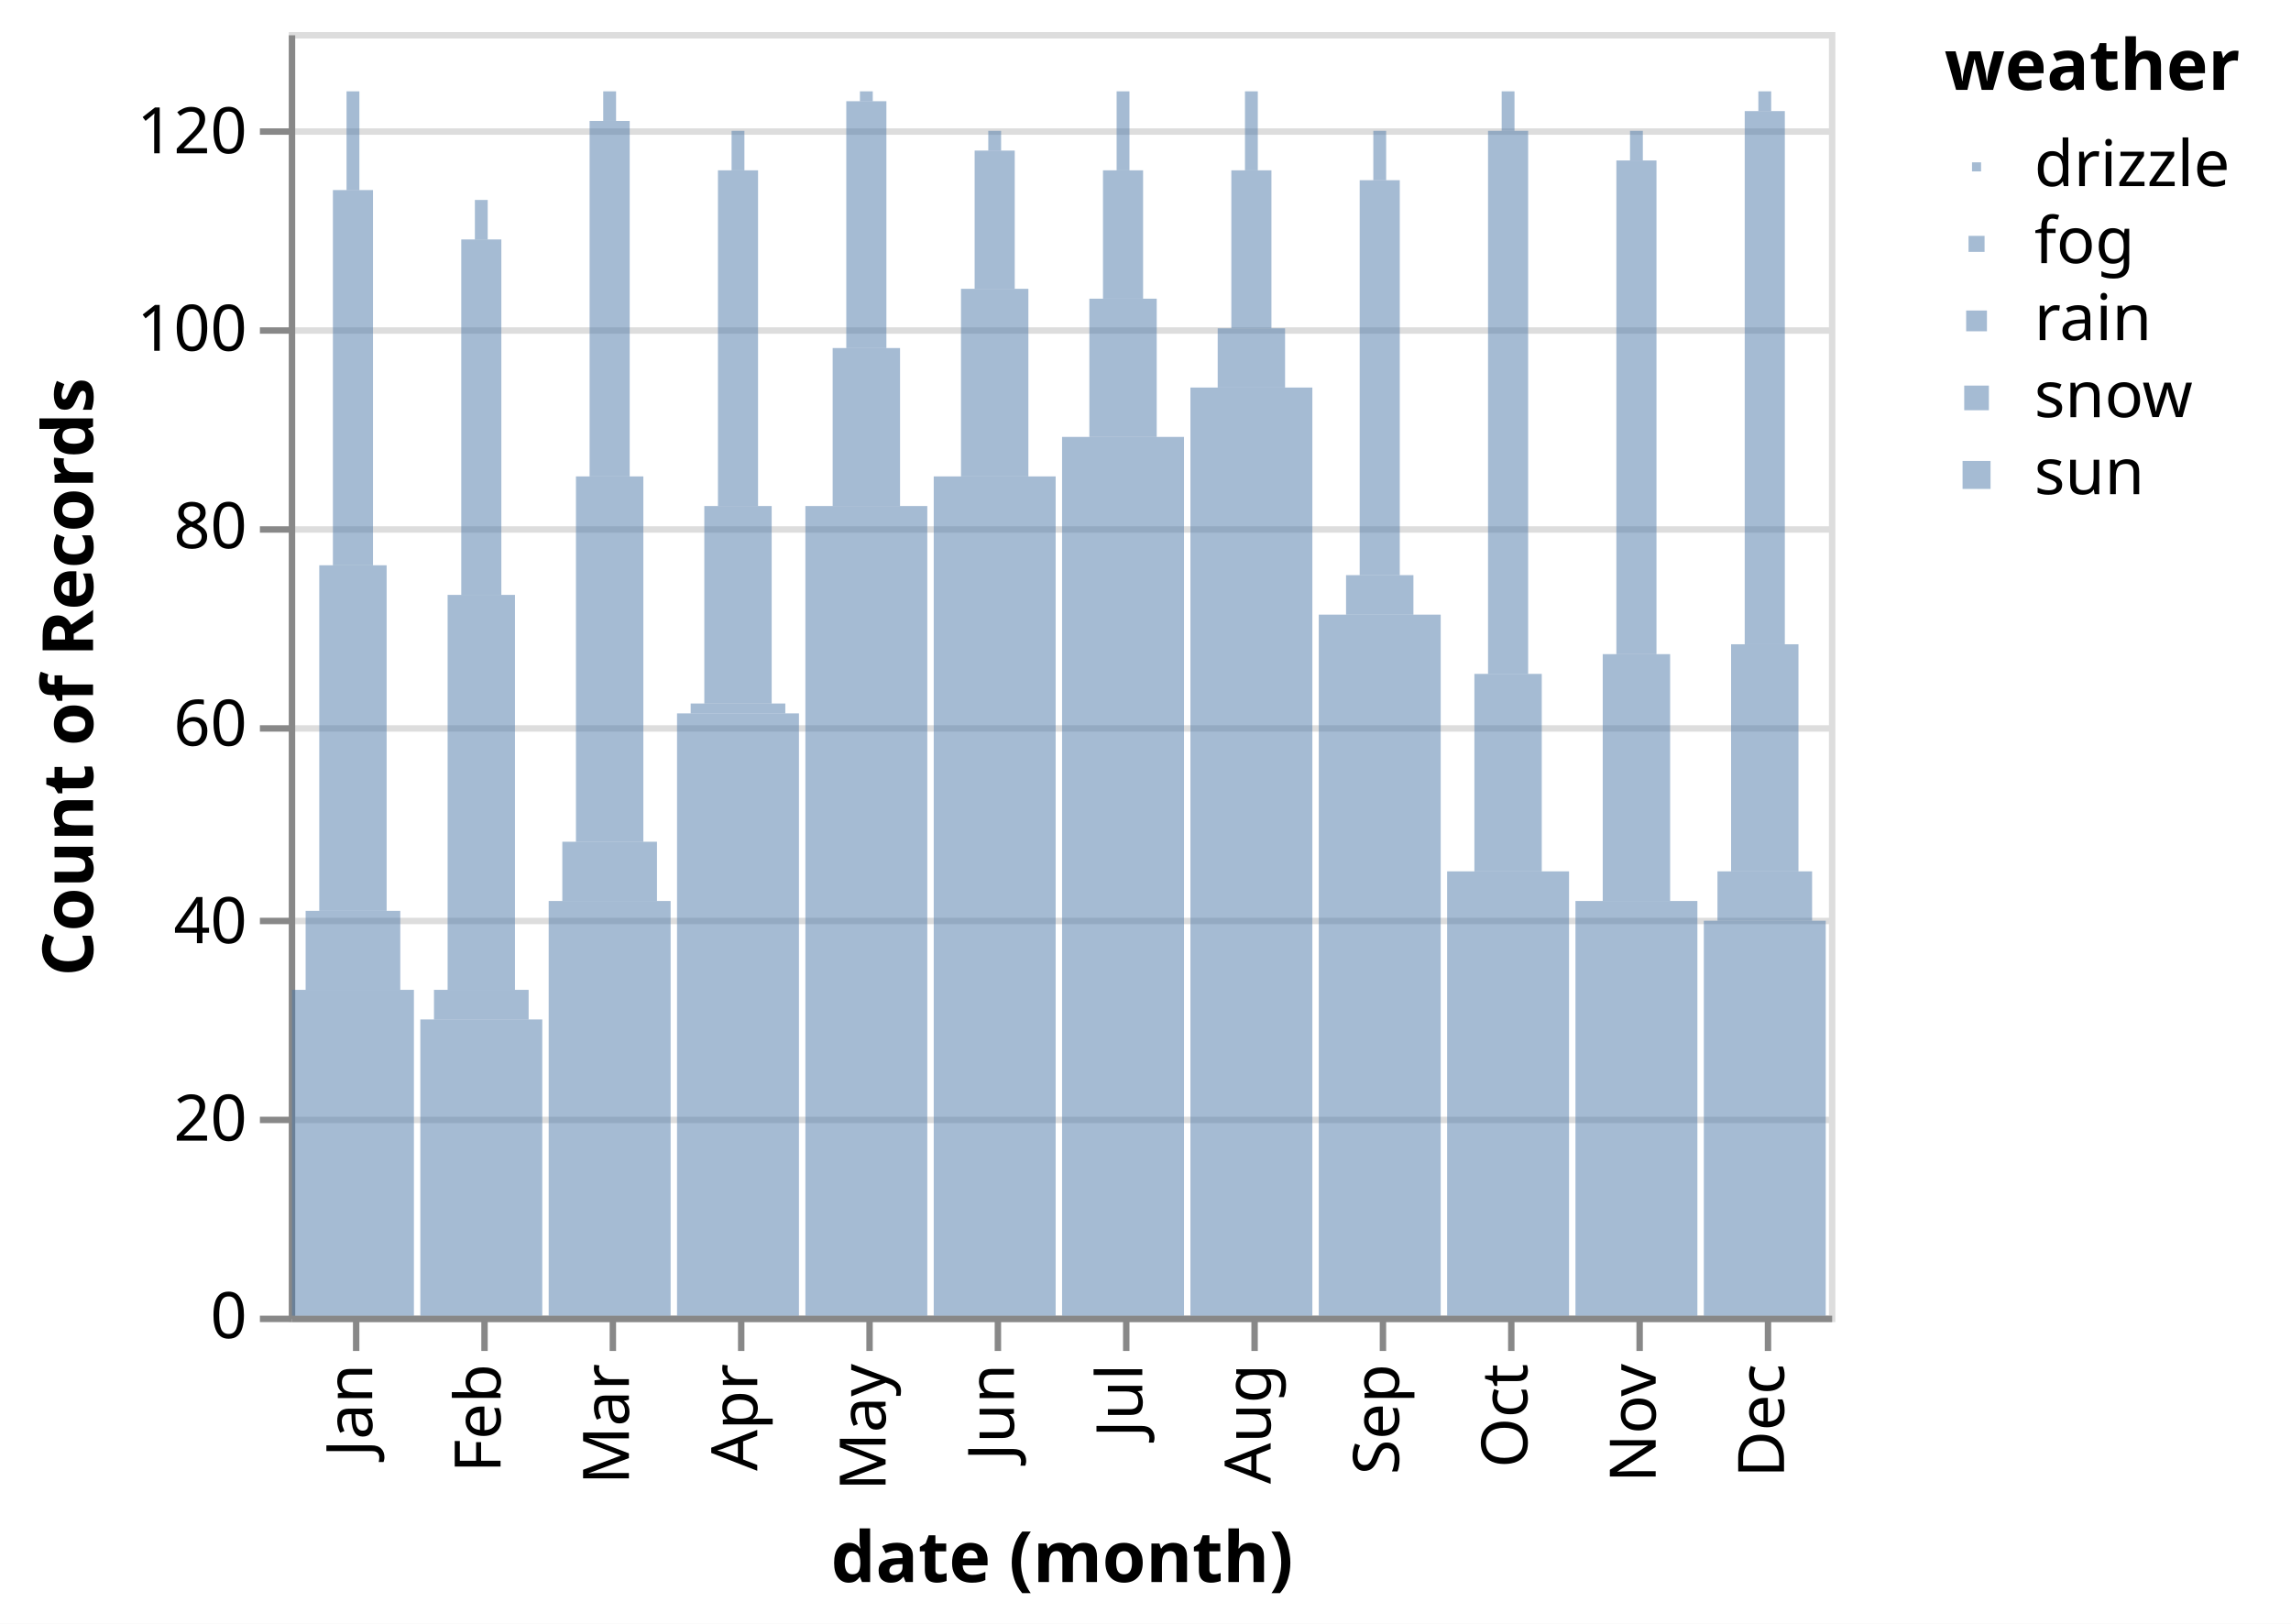
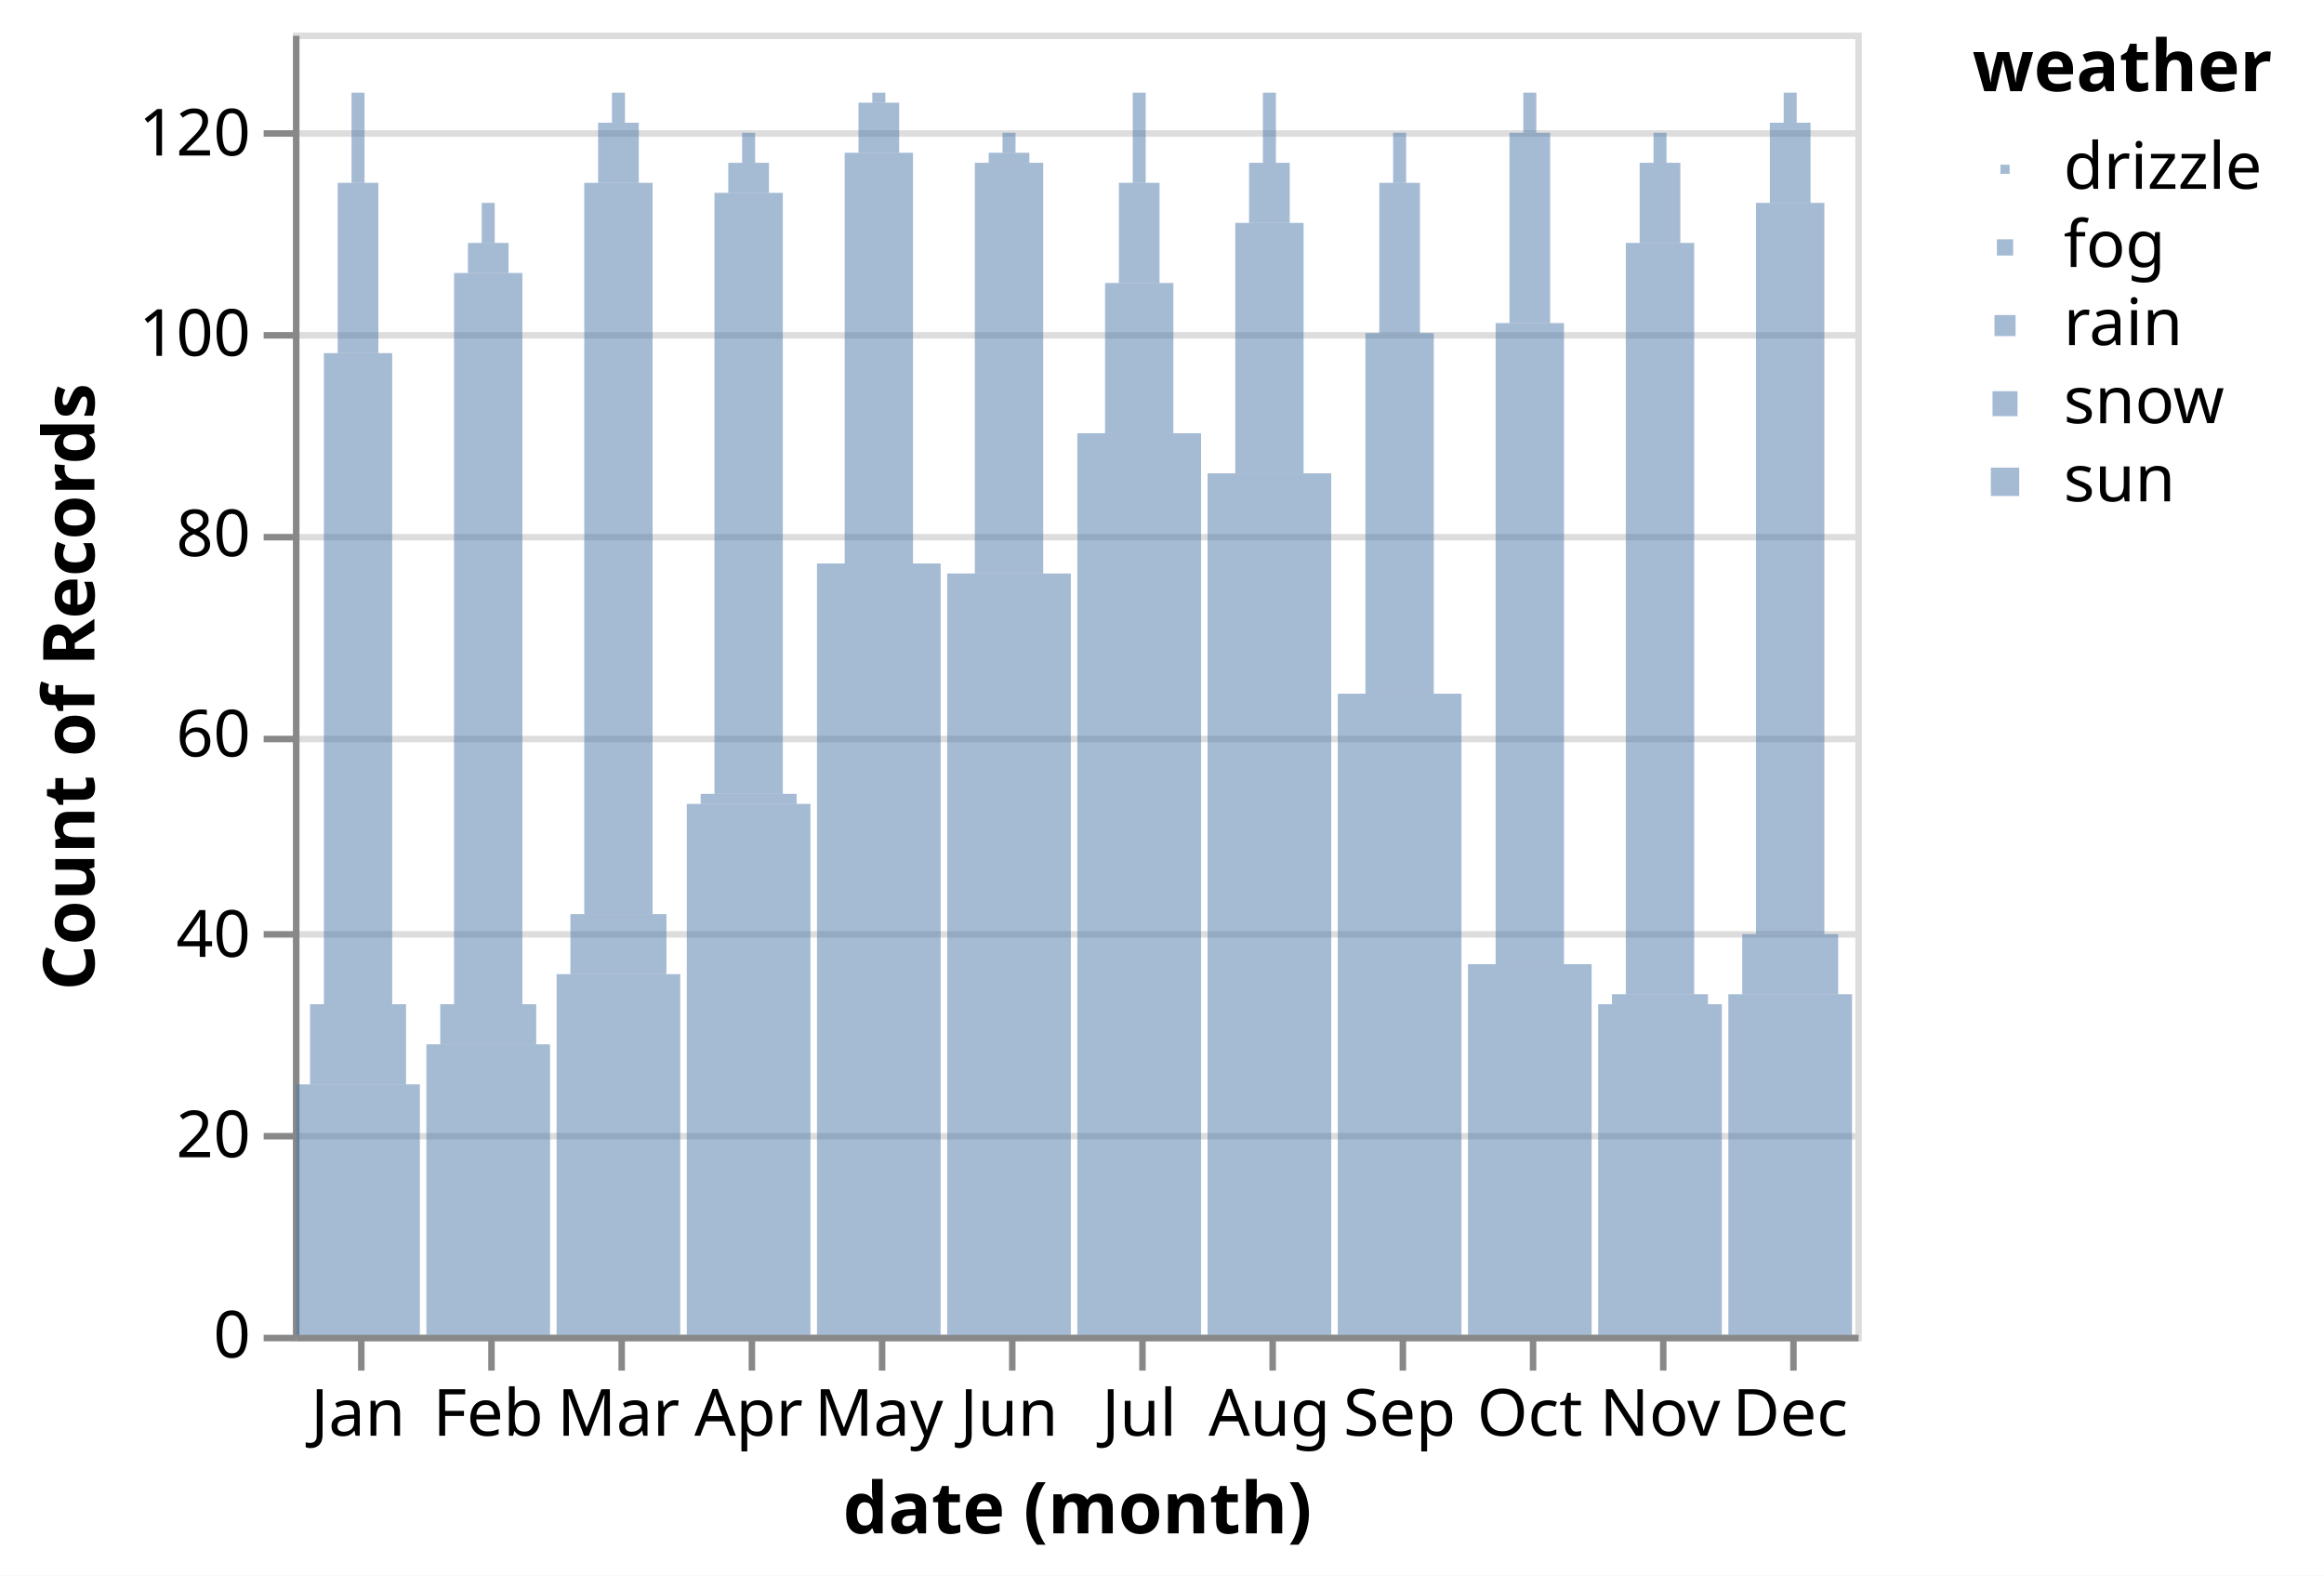
- <svg xmlns="http://www.w3.org/2000/svg" class="marks" width="357" height="253" viewBox="0 0 357 253" version="1.1">
-   <rect width="357" height="253" fill="white" />
+ <svg xmlns="http://www.w3.org/2000/svg" class="marks" width="357" height="242" viewBox="0 0 357 242" version="1.1">
+   <rect width="357" height="242" fill="white" />
  <g fill="none" stroke-miterlimit="10" transform="translate(45,5)">
    <g class="mark-group role-frame root" role="graphics-object" aria-roledescription="group mark container">
      <g transform="translate(0,0)">
        <path class="background" aria-hidden="true" d="M0.5,0.5h240v200h-240Z" stroke="#ddd" />
        <g>
          <g class="mark-group role-axis" aria-hidden="true">
            <g transform="translate(0.5,0.5)">
              <path class="background" aria-hidden="true" d="M0,0h0v0h0Z" pointer-events="none" />
              <g>
                <g class="mark-rule role-axis-grid" pointer-events="none">
                  <line transform="translate(0,200)" x2="240" y2="0" stroke="#ddd" stroke-width="1" opacity="1" />
                  <line transform="translate(0,169)" x2="240" y2="0" stroke="#ddd" stroke-width="1" opacity="1" />
                  <line transform="translate(0,138)" x2="240" y2="0" stroke="#ddd" stroke-width="1" opacity="1" />
                  <line transform="translate(0,108)" x2="240" y2="0" stroke="#ddd" stroke-width="1" opacity="1" />
                  <line transform="translate(0,77)" x2="240" y2="0" stroke="#ddd" stroke-width="1" opacity="1" />
                  <line transform="translate(0,46)" x2="240" y2="0" stroke="#ddd" stroke-width="1" opacity="1" />
                  <line transform="translate(0,15)" x2="240" y2="0" stroke="#ddd" stroke-width="1" opacity="1" />
                </g>
              </g>
              <path class="foreground" aria-hidden="true" d="" pointer-events="none" display="none" />
            </g>
          </g>
          <g class="mark-group role-axis" role="graphics-symbol" aria-roledescription="axis" aria-label="X-axis titled 'date (month)' for a discrete scale with 12 values: January, February, March, April, May, ending with December">
            <g transform="translate(0.5,200.5)">
              <path class="background" aria-hidden="true" d="M0,0h0v0h0Z" pointer-events="none" />
              <g>
                <g class="mark-rule role-axis-tick" pointer-events="none">
                  <line transform="translate(10,0)" x2="0" y2="5" stroke="#888" stroke-width="1" opacity="1" />
                  <line transform="translate(30,0)" x2="0" y2="5" stroke="#888" stroke-width="1" opacity="1" />
                  <line transform="translate(50,0)" x2="0" y2="5" stroke="#888" stroke-width="1" opacity="1" />
                  <line transform="translate(70,0)" x2="0" y2="5" stroke="#888" stroke-width="1" opacity="1" />
                  <line transform="translate(90,0)" x2="0" y2="5" stroke="#888" stroke-width="1" opacity="1" />
                  <line transform="translate(110,0)" x2="0" y2="5" stroke="#888" stroke-width="1" opacity="1" />
                  <line transform="translate(130,0)" x2="0" y2="5" stroke="#888" stroke-width="1" opacity="1" />
                  <line transform="translate(150,0)" x2="0" y2="5" stroke="#888" stroke-width="1" opacity="1" />
                  <line transform="translate(170,0)" x2="0" y2="5" stroke="#888" stroke-width="1" opacity="1" />
                  <line transform="translate(190,0)" x2="0" y2="5" stroke="#888" stroke-width="1" opacity="1" />
                  <line transform="translate(210,0)" x2="0" y2="5" stroke="#888" stroke-width="1" opacity="1" />
                  <line transform="translate(230,0)" x2="0" y2="5" stroke="#888" stroke-width="1" opacity="1" />
                </g>
                <g class="mark-text role-axis-label" pointer-events="none">
-                   <text text-anchor="end" transform="translate(9.5,7) rotate(270) translate(0,3)" font-family="sans-serif" font-size="10px" fill="#000" opacity="1">Jan</text>
-                   <text text-anchor="end" transform="translate(29.5,7) rotate(270) translate(0,3)" font-family="sans-serif" font-size="10px" fill="#000" opacity="1">Feb</text>
-                   <text text-anchor="end" transform="translate(49.5,7) rotate(270) translate(0,3)" font-family="sans-serif" font-size="10px" fill="#000" opacity="1">Mar</text>
-                   <text text-anchor="end" transform="translate(69.5,7) rotate(270) translate(0,3)" font-family="sans-serif" font-size="10px" fill="#000" opacity="1">Apr</text>
-                   <text text-anchor="end" transform="translate(89.5,7) rotate(270) translate(0,3)" font-family="sans-serif" font-size="10px" fill="#000" opacity="1">May</text>
-                   <text text-anchor="end" transform="translate(109.5,7) rotate(270) translate(0,3)" font-family="sans-serif" font-size="10px" fill="#000" opacity="1">Jun</text>
-                   <text text-anchor="end" transform="translate(129.5,7) rotate(270) translate(0,3)" font-family="sans-serif" font-size="10px" fill="#000" opacity="1">Jul</text>
-                   <text text-anchor="end" transform="translate(149.5,7) rotate(270) translate(0,3)" font-family="sans-serif" font-size="10px" fill="#000" opacity="1">Aug</text>
-                   <text text-anchor="end" transform="translate(169.5,7) rotate(270) translate(0,3)" font-family="sans-serif" font-size="10px" fill="#000" opacity="1">Sep</text>
-                   <text text-anchor="end" transform="translate(189.5,7) rotate(270) translate(0,3)" font-family="sans-serif" font-size="10px" fill="#000" opacity="1">Oct</text>
-                   <text text-anchor="end" transform="translate(209.5,7) rotate(270) translate(0,3)" font-family="sans-serif" font-size="10px" fill="#000" opacity="1">Nov</text>
-                   <text text-anchor="end" transform="translate(229.5,7) rotate(270) translate(0,3)" font-family="sans-serif" font-size="10px" fill="#000" opacity="1">Dec</text>
+                   <text text-anchor="middle" transform="translate(9.5,15)" font-family="sans-serif" font-size="10px" fill="#000" opacity="1">Jan</text>
+                   <text text-anchor="middle" transform="translate(29.5,15)" font-family="sans-serif" font-size="10px" fill="#000" opacity="1">Feb</text>
+                   <text text-anchor="middle" transform="translate(49.5,15)" font-family="sans-serif" font-size="10px" fill="#000" opacity="1">Mar</text>
+                   <text text-anchor="middle" transform="translate(69.5,15)" font-family="sans-serif" font-size="10px" fill="#000" opacity="1">Apr</text>
+                   <text text-anchor="middle" transform="translate(89.5,15)" font-family="sans-serif" font-size="10px" fill="#000" opacity="1">May</text>
+                   <text text-anchor="middle" transform="translate(109.5,15)" font-family="sans-serif" font-size="10px" fill="#000" opacity="1">Jun</text>
+                   <text text-anchor="middle" transform="translate(129.5,15)" font-family="sans-serif" font-size="10px" fill="#000" opacity="1">Jul</text>
+                   <text text-anchor="middle" transform="translate(149.5,15)" font-family="sans-serif" font-size="10px" fill="#000" opacity="1">Aug</text>
+                   <text text-anchor="middle" transform="translate(169.5,15)" font-family="sans-serif" font-size="10px" fill="#000" opacity="1">Sep</text>
+                   <text text-anchor="middle" transform="translate(189.5,15)" font-family="sans-serif" font-size="10px" fill="#000" opacity="1">Oct</text>
+                   <text text-anchor="middle" transform="translate(209.5,15)" font-family="sans-serif" font-size="10px" fill="#000" opacity="1">Nov</text>
+                   <text text-anchor="middle" transform="translate(229.5,15)" font-family="sans-serif" font-size="10px" fill="#000" opacity="1">Dec</text>
                </g>
                <g class="mark-rule role-axis-domain" pointer-events="none">
                  <line transform="translate(0,0)" x2="240" y2="0" stroke="#888" stroke-width="1" opacity="1" />
                </g>
                <g class="mark-text role-axis-title" pointer-events="none">
-                   <text text-anchor="middle" transform="translate(120,41)" font-family="sans-serif" font-size="11px" font-weight="bold" fill="#000" opacity="1">date (month)</text>
+                   <text text-anchor="middle" transform="translate(120,30)" font-family="sans-serif" font-size="11px" font-weight="bold" fill="#000" opacity="1">date (month)</text>
                </g>
              </g>
              <path class="foreground" aria-hidden="true" d="" pointer-events="none" display="none" />
            </g>
          </g>
          <g class="mark-group role-axis" role="graphics-symbol" aria-roledescription="axis" aria-label="Y-axis titled 'Count of Records' for a linear scale with values from 0 to 130">
            <g transform="translate(0.5,0.5)">
              <path class="background" aria-hidden="true" d="M0,0h0v0h0Z" pointer-events="none" />
              <g>
                <g class="mark-rule role-axis-tick" pointer-events="none">
                  <line transform="translate(0,200)" x2="-5" y2="0" stroke="#888" stroke-width="1" opacity="1" />
                  <line transform="translate(0,169)" x2="-5" y2="0" stroke="#888" stroke-width="1" opacity="1" />
                  <line transform="translate(0,138)" x2="-5" y2="0" stroke="#888" stroke-width="1" opacity="1" />
                  <line transform="translate(0,108)" x2="-5" y2="0" stroke="#888" stroke-width="1" opacity="1" />
                  <line transform="translate(0,77)" x2="-5" y2="0" stroke="#888" stroke-width="1" opacity="1" />
                  <line transform="translate(0,46)" x2="-5" y2="0" stroke="#888" stroke-width="1" opacity="1" />
                  <line transform="translate(0,15)" x2="-5" y2="0" stroke="#888" stroke-width="1" opacity="1" />
                </g>
                <g class="mark-text role-axis-label" pointer-events="none">
                  <text text-anchor="end" transform="translate(-7,203)" font-family="sans-serif" font-size="10px" fill="#000" opacity="1">0</text>
                  <text text-anchor="end" transform="translate(-7,172.2308)" font-family="sans-serif" font-size="10px" fill="#000" opacity="1">20</text>
                  <text text-anchor="end" transform="translate(-7,141.4615)" font-family="sans-serif" font-size="10px" fill="#000" opacity="1">40</text>
                  <text text-anchor="end" transform="translate(-7,110.6923)" font-family="sans-serif" font-size="10px" fill="#000" opacity="1">60</text>
                  <text text-anchor="end" transform="translate(-7,79.92308)" font-family="sans-serif" font-size="10px" fill="#000" opacity="1">80</text>
                  <text text-anchor="end" transform="translate(-7,49.15385)" font-family="sans-serif" font-size="10px" fill="#000" opacity="1">100</text>
                  <text text-anchor="end" transform="translate(-7,18.38462)" font-family="sans-serif" font-size="10px" fill="#000" opacity="1">120</text>
                </g>
                <g class="mark-rule role-axis-domain" pointer-events="none">
                  <line transform="translate(0,200)" x2="0" y2="-200" stroke="#888" stroke-width="1" opacity="1" />
                </g>
                <g class="mark-text role-axis-title" pointer-events="none">
                  <text text-anchor="middle" transform="translate(-29,100) rotate(-90) translate(0,-2)" font-family="sans-serif" font-size="11px" font-weight="bold" fill="#000" opacity="1">Count of Records</text>
                </g>
              </g>
              <path class="foreground" aria-hidden="true" d="" pointer-events="none" display="none" />
            </g>
          </g>
          <g class="mark-rect role-mark marks" role="graphics-object" aria-roledescription="rect mark container">
-             <path aria-label="date (month): Jan; Count of Records: 10; weather: drizzle" role="graphics-symbol" aria-roledescription="bar" d="M9,9.231h2v15.385h-2Z" fill="#4c78a8" opacity="0.5" />
-             <path aria-label="date (month): Jan; Count of Records: 35; weather: rain" role="graphics-symbol" aria-roledescription="bar" d="M4.75,83.077h10.5v53.846h-10.5Z" fill="#4c78a8" opacity="0.5" />
-             <path aria-label="date (month): Jan; Count of Records: 33; weather: sun" role="graphics-symbol" aria-roledescription="bar" d="M0.5,149.231h19v50.769h-19Z" fill="#4c78a8" opacity="0.5" />
-             <path aria-label="date (month): Jan; Count of Records: 8; weather: snow" role="graphics-symbol" aria-roledescription="bar" d="M2.625,136.923h14.75v12.308h-14.75Z" fill="#4c78a8" opacity="0.5" />
-             <path aria-label="date (month): Feb; Count of Records: 40; weather: rain" role="graphics-symbol" aria-roledescription="bar" d="M24.75,87.692h10.5v61.538h-10.5Z" fill="#4c78a8" opacity="0.5" />
-             <path aria-label="date (month): Feb; Count of Records: 30; weather: sun" role="graphics-symbol" aria-roledescription="bar" d="M20.5,153.846h19v46.154h-19Z" fill="#4c78a8" opacity="0.5" />
+             <path aria-label="date (month): Dec; Count of Records: 3; weather: drizzle" role="graphics-symbol" aria-roledescription="bar" d="M229,9.231h2v4.615h-2Z" fill="#4c78a8" opacity="0.5" />
+             <path aria-label="date (month): Jan; Count of Records: 65; weather: rain" role="graphics-symbol" aria-roledescription="bar" d="M4.75,49.231h10.5v100h-10.5Z" fill="#4c78a8" opacity="0.5" />
+             <path aria-label="date (month): Jan; Count of Records: 25; weather: sun" role="graphics-symbol" aria-roledescription="bar" d="M0.5,161.538h19v38.462h-19Z" fill="#4c78a8" opacity="0.5" />
+             <path aria-label="date (month): Jan; Count of Records: 8; weather: snow" role="graphics-symbol" aria-roledescription="bar" d="M2.625,149.231h14.75v12.308h-14.75Z" fill="#4c78a8" opacity="0.5" />
+             <path aria-label="date (month): Jan; Count of Records: 9; weather: drizzle" role="graphics-symbol" aria-roledescription="bar" d="M9,9.231h2v13.846h-2Z" fill="#4c78a8" opacity="0.5" />
+             <path aria-label="date (month): Feb; Count of Records: 29; weather: sun" role="graphics-symbol" aria-roledescription="bar" d="M20.5,155.385h19v44.615h-19Z" fill="#4c78a8" opacity="0.5" />
+             <path aria-label="date (month): Feb; Count of Records: 73; weather: rain" role="graphics-symbol" aria-roledescription="bar" d="M24.75,36.923h10.5v112.308h-10.5Z" fill="#4c78a8" opacity="0.5" />
            <path aria-label="date (month): Feb; Count of Records: 4; weather: drizzle" role="graphics-symbol" aria-roledescription="bar" d="M29,26.154h2v6.154h-2Z" fill="#4c78a8" opacity="0.5" />
-             <path aria-label="date (month): Feb; Count of Records: 3; weather: snow" role="graphics-symbol" aria-roledescription="bar" d="M22.625,149.231h14.75v4.615h-14.75Z" fill="#4c78a8" opacity="0.5" />
-             <path aria-label="date (month): Mar; Count of Records: 42; weather: sun" role="graphics-symbol" aria-roledescription="bar" d="M40.5,135.385h19v64.615h-19Z" fill="#4c78a8" opacity="0.5" />
-             <path aria-label="date (month): Mar; Count of Records: 37; weather: rain" role="graphics-symbol" aria-roledescription="bar" d="M44.75,69.231h10.5v56.923h-10.5Z" fill="#4c78a8" opacity="0.5" />
-             <path aria-label="date (month): Mar; Count of Records: 6; weather: snow" role="graphics-symbol" aria-roledescription="bar" d="M42.625,126.154h14.75v9.231h-14.75Z" fill="#4c78a8" opacity="0.5" />
+             <path aria-label="date (month): Feb; Count of Records: 4; weather: snow" role="graphics-symbol" aria-roledescription="bar" d="M22.625,149.231h14.75v6.154h-14.75Z" fill="#4c78a8" opacity="0.5" />
+             <path aria-label="date (month): Mar; Count of Records: 73; weather: rain" role="graphics-symbol" aria-roledescription="bar" d="M44.75,23.077h10.5v112.308h-10.5Z" fill="#4c78a8" opacity="0.5" />
+             <path aria-label="date (month): Mar; Count of Records: 36; weather: sun" role="graphics-symbol" aria-roledescription="bar" d="M40.5,144.615h19v55.385h-19Z" fill="#4c78a8" opacity="0.5" />
+             <path aria-label="date (month): Mar; Count of Records: 6; weather: snow" role="graphics-symbol" aria-roledescription="bar" d="M42.625,135.385h14.75v9.231h-14.75Z" fill="#4c78a8" opacity="0.5" />
            <path aria-label="date (month): Mar; Count of Records: 3; weather: drizzle" role="graphics-symbol" aria-roledescription="bar" d="M49,9.231h2v4.615h-2Z" fill="#4c78a8" opacity="0.5" />
-             <path aria-label="date (month): Apr; Count of Records: 20; weather: rain" role="graphics-symbol" aria-roledescription="bar" d="M64.75,73.846h10.5v30.769h-10.5Z" fill="#4c78a8" opacity="0.5" />
-             <path aria-label="date (month): Apr; Count of Records: 61; weather: sun" role="graphics-symbol" aria-roledescription="bar" d="M60.5,106.154h19v93.846h-19Z" fill="#4c78a8" opacity="0.5" />
-             <path aria-label="date (month): Apr; Count of Records: 1; weather: snow" role="graphics-symbol" aria-roledescription="bar" d="M62.625,104.615h14.75v1.538h-14.75Z" fill="#4c78a8" opacity="0.5" />
-             <path aria-label="date (month): Apr; Count of Records: 4; weather: drizzle" role="graphics-symbol" aria-roledescription="bar" d="M69,15.385h2v6.154h-2Z" fill="#4c78a8" opacity="0.5" />
-             <path aria-label="date (month): May; Count of Records: 16; weather: rain" role="graphics-symbol" aria-roledescription="bar" d="M84.75,49.231h10.5v24.615h-10.5Z" fill="#4c78a8" opacity="0.5" />
-             <path aria-label="date (month): May; Count of Records: 82; weather: sun" role="graphics-symbol" aria-roledescription="bar" d="M80.5,73.846h19v126.154h-19Z" fill="#4c78a8" opacity="0.5" />
+             <path aria-label="date (month): Apr; Count of Records: 53; weather: sun" role="graphics-symbol" aria-roledescription="bar" d="M60.5,118.462h19v81.538h-19Z" fill="#4c78a8" opacity="0.5" />
+             <path aria-label="date (month): Apr; Count of Records: 60; weather: rain" role="graphics-symbol" aria-roledescription="bar" d="M64.75,24.615h10.5v92.308h-10.5Z" fill="#4c78a8" opacity="0.5" />
+             <path aria-label="date (month): Apr; Count of Records: 1; weather: snow" role="graphics-symbol" aria-roledescription="bar" d="M62.625,116.923h14.75v1.538h-14.75Z" fill="#4c78a8" opacity="0.5" />
+             <path aria-label="date (month): Apr; Count of Records: 3; weather: drizzle" role="graphics-symbol" aria-roledescription="bar" d="M69,15.385h2v4.615h-2Z" fill="#4c78a8" opacity="0.5" />
+             <path aria-label="date (month): May; Count of Records: 41; weather: rain" role="graphics-symbol" aria-roledescription="bar" d="M84.75,18.462h10.5v63.077h-10.5Z" fill="#4c78a8" opacity="0.5" />
+             <path aria-label="date (month): May; Count of Records: 77; weather: sun" role="graphics-symbol" aria-roledescription="bar" d="M80.5,81.538h19v118.462h-19Z" fill="#4c78a8" opacity="0.5" />
            <path aria-label="date (month): May; Count of Records: 1; weather: drizzle" role="graphics-symbol" aria-roledescription="bar" d="M89,9.231h2v1.538h-2Z" fill="#4c78a8" opacity="0.5" />
-             <path aria-label="date (month): Jun; Count of Records: 19; weather: rain" role="graphics-symbol" aria-roledescription="bar" d="M104.75,40h10.5v29.231h-10.5Z" fill="#4c78a8" opacity="0.5" />
-             <path aria-label="date (month): Jun; Count of Records: 85; weather: sun" role="graphics-symbol" aria-roledescription="bar" d="M100.5,69.231h19v130.769h-19Z" fill="#4c78a8" opacity="0.5" />
+             <path aria-label="date (month): Jun; Count of Records: 41; weather: rain" role="graphics-symbol" aria-roledescription="bar" d="M104.75,20h10.5v63.077h-10.5Z" fill="#4c78a8" opacity="0.5" />
+             <path aria-label="date (month): Jun; Count of Records: 76; weather: sun" role="graphics-symbol" aria-roledescription="bar" d="M100.5,83.077h19v116.923h-19Z" fill="#4c78a8" opacity="0.5" />
            <path aria-label="date (month): Jun; Count of Records: 2; weather: drizzle" role="graphics-symbol" aria-roledescription="bar" d="M109,15.385h2v3.077h-2Z" fill="#4c78a8" opacity="0.5" />
-             <path aria-label="date (month): Jul; Count of Records: 14; weather: rain" role="graphics-symbol" aria-roledescription="bar" d="M124.75,41.538h10.5v21.538h-10.5Z" fill="#4c78a8" opacity="0.5" />
-             <path aria-label="date (month): Jul; Count of Records: 89; weather: sun" role="graphics-symbol" aria-roledescription="bar" d="M120.5,63.077h19v136.923h-19Z" fill="#4c78a8" opacity="0.5" />
-             <path aria-label="date (month): Jul; Count of Records: 8; weather: drizzle" role="graphics-symbol" aria-roledescription="bar" d="M129,9.231h2v12.308h-2Z" fill="#4c78a8" opacity="0.5" />
-             <path aria-label="date (month): Jul; Count of Records: 13; weather: fog" role="graphics-symbol" aria-roledescription="bar" d="M126.875,21.538h6.25v20h-6.25Z" fill="#4c78a8" opacity="0.5" />
-             <path aria-label="date (month): Aug; Count of Records: 8; weather: drizzle" role="graphics-symbol" aria-roledescription="bar" d="M149,9.231h2v12.308h-2Z" fill="#4c78a8" opacity="0.5" />
-             <path aria-label="date (month): Aug; Count of Records: 94; weather: sun" role="graphics-symbol" aria-roledescription="bar" d="M140.5,55.385h19v144.615h-19Z" fill="#4c78a8" opacity="0.5" />
-             <path aria-label="date (month): Aug; Count of Records: 6; weather: rain" role="graphics-symbol" aria-roledescription="bar" d="M144.75,46.154h10.5v9.231h-10.5Z" fill="#4c78a8" opacity="0.5" />
-             <path aria-label="date (month): Sep; Count of Records: 71; weather: sun" role="graphics-symbol" aria-roledescription="bar" d="M160.5,90.769h19v109.231h-19Z" fill="#4c78a8" opacity="0.5" />
-             <path aria-label="date (month): Sep; Count of Records: 4; weather: rain" role="graphics-symbol" aria-roledescription="bar" d="M164.75,84.615h10.5v6.154h-10.5Z" fill="#4c78a8" opacity="0.5" />
-             <path aria-label="date (month): Sep; Count of Records: 40; weather: fog" role="graphics-symbol" aria-roledescription="bar" d="M166.875,23.077h6.25v61.538h-6.25Z" fill="#4c78a8" opacity="0.5" />
+             <path aria-label="date (month): Jul; Count of Records: 15; weather: rain" role="graphics-symbol" aria-roledescription="bar" d="M124.75,38.462h10.5v23.077h-10.5Z" fill="#4c78a8" opacity="0.5" />
+             <path aria-label="date (month): Jul; Count of Records: 90; weather: sun" role="graphics-symbol" aria-roledescription="bar" d="M120.5,61.538h19v138.462h-19Z" fill="#4c78a8" opacity="0.5" />
+             <path aria-label="date (month): Jul; Count of Records: 9; weather: drizzle" role="graphics-symbol" aria-roledescription="bar" d="M129,9.231h2v13.846h-2Z" fill="#4c78a8" opacity="0.5" />
+             <path aria-label="date (month): Jul; Count of Records: 10; weather: fog" role="graphics-symbol" aria-roledescription="bar" d="M126.875,23.077h6.25v15.385h-6.25Z" fill="#4c78a8" opacity="0.5" />
+             <path aria-label="date (month): Aug; Count of Records: 86; weather: sun" role="graphics-symbol" aria-roledescription="bar" d="M140.5,67.692h19v132.308h-19Z" fill="#4c78a8" opacity="0.5" />
+             <path aria-label="date (month): Aug; Count of Records: 25; weather: rain" role="graphics-symbol" aria-roledescription="bar" d="M144.75,29.231h10.5v38.462h-10.5Z" fill="#4c78a8" opacity="0.5" />
+             <path aria-label="date (month): Aug; Count of Records: 7; weather: drizzle" role="graphics-symbol" aria-roledescription="bar" d="M149,9.231h2v10.769h-2Z" fill="#4c78a8" opacity="0.5" />
+             <path aria-label="date (month): Sep; Count of Records: 64; weather: sun" role="graphics-symbol" aria-roledescription="bar" d="M160.5,101.538h19v98.462h-19Z" fill="#4c78a8" opacity="0.5" />
+             <path aria-label="date (month): Sep; Count of Records: 36; weather: rain" role="graphics-symbol" aria-roledescription="bar" d="M164.75,46.154h10.5v55.385h-10.5Z" fill="#4c78a8" opacity="0.5" />
+             <path aria-label="date (month): Sep; Count of Records: 15; weather: fog" role="graphics-symbol" aria-roledescription="bar" d="M166.875,23.077h6.25v23.077h-6.25Z" fill="#4c78a8" opacity="0.5" />
            <path aria-label="date (month): Sep; Count of Records: 5; weather: drizzle" role="graphics-symbol" aria-roledescription="bar" d="M169,15.385h2v7.692h-2Z" fill="#4c78a8" opacity="0.5" />
-             <path aria-label="date (month): Oct; Count of Records: 45; weather: sun" role="graphics-symbol" aria-roledescription="bar" d="M180.5,130.769h19v69.231h-19Z" fill="#4c78a8" opacity="0.5" />
+             <path aria-label="date (month): Oct; Count of Records: 37; weather: sun" role="graphics-symbol" aria-roledescription="bar" d="M180.5,143.077h19v56.923h-19Z" fill="#4c78a8" opacity="0.5" />
            <path aria-label="date (month): Oct; Count of Records: 4; weather: drizzle" role="graphics-symbol" aria-roledescription="bar" d="M189,9.231h2v6.154h-2Z" fill="#4c78a8" opacity="0.5" />
-             <path aria-label="date (month): Oct; Count of Records: 20; weather: rain" role="graphics-symbol" aria-roledescription="bar" d="M184.75,100h10.5v30.769h-10.5Z" fill="#4c78a8" opacity="0.5" />
-             <path aria-label="date (month): Nov; Count of Records: 25; weather: rain" role="graphics-symbol" aria-roledescription="bar" d="M204.75,96.923h10.5v38.462h-10.5Z" fill="#4c78a8" opacity="0.5" />
-             <path aria-label="date (month): Nov; Count of Records: 42; weather: sun" role="graphics-symbol" aria-roledescription="bar" d="M200.5,135.385h19v64.615h-19Z" fill="#4c78a8" opacity="0.5" />
+             <path aria-label="date (month): Oct; Count of Records: 64; weather: rain" role="graphics-symbol" aria-roledescription="bar" d="M184.75,44.615h10.5v98.462h-10.5Z" fill="#4c78a8" opacity="0.5" />
+             <path aria-label="date (month): Nov; Count of Records: 75; weather: rain" role="graphics-symbol" aria-roledescription="bar" d="M204.75,32.308h10.5v115.385h-10.5Z" fill="#4c78a8" opacity="0.5" />
+             <path aria-label="date (month): Nov; Count of Records: 33; weather: sun" role="graphics-symbol" aria-roledescription="bar" d="M200.5,149.231h19v50.769h-19Z" fill="#4c78a8" opacity="0.5" />
            <path aria-label="date (month): Nov; Count of Records: 3; weather: drizzle" role="graphics-symbol" aria-roledescription="bar" d="M209,15.385h2v4.615h-2Z" fill="#4c78a8" opacity="0.5" />
-             <path aria-label="date (month): Nov; Count of Records: 50; weather: fog" role="graphics-symbol" aria-roledescription="bar" d="M206.875,20h6.25v76.923h-6.25Z" fill="#4c78a8" opacity="0.5" />
-             <path aria-label="date (month): Dec; Count of Records: 23; weather: rain" role="graphics-symbol" aria-roledescription="bar" d="M224.75,95.385h10.5v35.385h-10.5Z" fill="#4c78a8" opacity="0.5" />
-             <path aria-label="date (month): Dec; Count of Records: 40; weather: sun" role="graphics-symbol" aria-roledescription="bar" d="M220.5,138.462h19v61.538h-19Z" fill="#4c78a8" opacity="0.5" />
-             <path aria-label="date (month): Dec; Count of Records: 5; weather: snow" role="graphics-symbol" aria-roledescription="bar" d="M222.625,130.769h14.75v7.692h-14.75Z" fill="#4c78a8" opacity="0.5" />
-             <path aria-label="date (month): Dec; Count of Records: 2; weather: drizzle" role="graphics-symbol" aria-roledescription="bar" d="M229,9.231h2v3.077h-2Z" fill="#4c78a8" opacity="0.5" />
-             <path aria-label="date (month): Mar; Count of Records: 36; weather: fog" role="graphics-symbol" aria-roledescription="bar" d="M46.875,13.846h6.25v55.385h-6.25Z" fill="#4c78a8" opacity="0.5" />
-             <path aria-label="date (month): Apr; Count of Records: 34; weather: fog" role="graphics-symbol" aria-roledescription="bar" d="M66.875,21.538h6.25v52.308h-6.25Z" fill="#4c78a8" opacity="0.5" />
-             <path aria-label="date (month): May; Count of Records: 25; weather: fog" role="graphics-symbol" aria-roledescription="bar" d="M86.875,10.769h6.25v38.462h-6.25Z" fill="#4c78a8" opacity="0.5" />
-             <path aria-label="date (month): Jun; Count of Records: 14; weather: fog" role="graphics-symbol" aria-roledescription="bar" d="M106.875,18.462h6.25v21.538h-6.25Z" fill="#4c78a8" opacity="0.5" />
-             <path aria-label="date (month): Aug; Count of Records: 16; weather: fog" role="graphics-symbol" aria-roledescription="bar" d="M146.875,21.538h6.25v24.615h-6.25Z" fill="#4c78a8" opacity="0.5" />
-             <path aria-label="date (month): Oct; Count of Records: 55; weather: fog" role="graphics-symbol" aria-roledescription="bar" d="M186.875,15.385h6.25v84.615h-6.25Z" fill="#4c78a8" opacity="0.5" />
-             <path aria-label="date (month): Dec; Count of Records: 54; weather: fog" role="graphics-symbol" aria-roledescription="bar" d="M226.875,12.308h6.25v83.077h-6.25Z" fill="#4c78a8" opacity="0.5" />
-             <path aria-label="date (month): Jan; Count of Records: 38; weather: fog" role="graphics-symbol" aria-roledescription="bar" d="M6.875,24.615h6.25v58.462h-6.25Z" fill="#4c78a8" opacity="0.5" />
-             <path aria-label="date (month): Feb; Count of Records: 36; weather: fog" role="graphics-symbol" aria-roledescription="bar" d="M26.875,32.308h6.25v55.385h-6.25Z" fill="#4c78a8" opacity="0.5" />
+             <path aria-label="date (month): Nov; Count of Records: 8; weather: fog" role="graphics-symbol" aria-roledescription="bar" d="M206.875,20h6.25v12.308h-6.25Z" fill="#4c78a8" opacity="0.5" />
+             <path aria-label="date (month): Dec; Count of Records: 73; weather: rain" role="graphics-symbol" aria-roledescription="bar" d="M224.75,26.154h10.5v112.308h-10.5Z" fill="#4c78a8" opacity="0.5" />
+             <path aria-label="date (month): Dec; Count of Records: 34; weather: sun" role="graphics-symbol" aria-roledescription="bar" d="M220.5,147.692h19v52.308h-19Z" fill="#4c78a8" opacity="0.5" />
+             <path aria-label="date (month): Dec; Count of Records: 6; weather: snow" role="graphics-symbol" aria-roledescription="bar" d="M222.625,138.462h14.75v9.231h-14.75Z" fill="#4c78a8" opacity="0.5" />
+             <path aria-label="date (month): Mar; Count of Records: 6; weather: fog" role="graphics-symbol" aria-roledescription="bar" d="M46.875,13.846h6.25v9.231h-6.25Z" fill="#4c78a8" opacity="0.5" />
+             <path aria-label="date (month): Apr; Count of Records: 3; weather: fog" role="graphics-symbol" aria-roledescription="bar" d="M66.875,20h6.25v4.615h-6.25Z" fill="#4c78a8" opacity="0.5" />
+             <path aria-label="date (month): May; Count of Records: 5; weather: fog" role="graphics-symbol" aria-roledescription="bar" d="M86.875,10.769h6.25v7.692h-6.25Z" fill="#4c78a8" opacity="0.5" />
+             <path aria-label="date (month): Aug; Count of Records: 6; weather: fog" role="graphics-symbol" aria-roledescription="bar" d="M146.875,20h6.25v9.231h-6.25Z" fill="#4c78a8" opacity="0.5" />
+             <path aria-label="date (month): Oct; Count of Records: 19; weather: fog" role="graphics-symbol" aria-roledescription="bar" d="M186.875,15.385h6.25v29.231h-6.25Z" fill="#4c78a8" opacity="0.5" />
+             <path aria-label="date (month): Jan; Count of Records: 17; weather: fog" role="graphics-symbol" aria-roledescription="bar" d="M6.875,23.077h6.25v26.154h-6.25Z" fill="#4c78a8" opacity="0.5" />
+             <path aria-label="date (month): Nov; Count of Records: 1; weather: snow" role="graphics-symbol" aria-roledescription="bar" d="M202.625,147.692h14.75v1.538h-14.75Z" fill="#4c78a8" opacity="0.5" />
+             <path aria-label="date (month): Dec; Count of Records: 8; weather: fog" role="graphics-symbol" aria-roledescription="bar" d="M226.875,13.846h6.25v12.308h-6.25Z" fill="#4c78a8" opacity="0.5" />
+             <path aria-label="date (month): Feb; Count of Records: 3; weather: fog" role="graphics-symbol" aria-roledescription="bar" d="M26.875,32.308h6.25v4.615h-6.25Z" fill="#4c78a8" opacity="0.5" />
+             <path aria-label="date (month): Jun; Count of Records: 1; weather: fog" role="graphics-symbol" aria-roledescription="bar" d="M106.875,18.462h6.25v1.538h-6.25Z" fill="#4c78a8" opacity="0.5" />
          </g>
          <g class="mark-group role-legend" role="graphics-symbol" aria-roledescription="legend" aria-label="Symbol legend titled 'weather' for size with 5 values: drizzle, fog, rain, snow, sun">
            <g transform="translate(258,0)">
              <path class="background" aria-hidden="true" d="M0,0h49v74h-49Z" pointer-events="none" />
              <g>
                <g class="mark-group role-legend-entry">
                  <g transform="translate(0,16)">
                    <path class="background" aria-hidden="true" d="M0,0h0v0h0Z" pointer-events="none" />
                    <g>
                      <g class="mark-group role-scope" role="graphics-object" aria-roledescription="group mark container">
                        <g transform="translate(0,0)">
                          <path class="background" aria-hidden="true" d="M0,0h46v10h-46Z" pointer-events="none" opacity="1" />
                          <g>
                            <g class="mark-symbol role-legend-symbol" pointer-events="none">
                              <path transform="translate(5,5)" d="M-0.707,-0.707h1.414v1.414h-1.414Z" fill="#4c78a8" stroke-width="1.5" opacity="0.5" />
                            </g>
                            <g class="mark-text role-legend-label" pointer-events="none">
                              <text text-anchor="start" transform="translate(14,8)" font-family="sans-serif" font-size="10px" fill="#000" opacity="1">drizzle</text>
                            </g>
                          </g>
                          <path class="foreground" aria-hidden="true" d="" pointer-events="none" display="none" />
                        </g>
                        <g transform="translate(0,12)">
                          <path class="background" aria-hidden="true" d="M0,0h46v10h-46Z" pointer-events="none" opacity="1" />
                          <g>
                            <g class="mark-symbol role-legend-symbol" pointer-events="none">
                              <path transform="translate(5,5)" d="M-1.25,-1.25h2.5v2.5h-2.5Z" fill="#4c78a8" stroke-width="1.5" opacity="0.5" />
                            </g>
                            <g class="mark-text role-legend-label" pointer-events="none">
                              <text text-anchor="start" transform="translate(14,8)" font-family="sans-serif" font-size="10px" fill="#000" opacity="1">fog</text>
                            </g>
                          </g>
                          <path class="foreground" aria-hidden="true" d="" pointer-events="none" display="none" />
                        </g>
                        <g transform="translate(0,24)">
                          <path class="background" aria-hidden="true" d="M0,0h46v10h-46Z" pointer-events="none" opacity="1" />
                          <g>
                            <g class="mark-symbol role-legend-symbol" pointer-events="none">
                              <path transform="translate(5,5)" d="M-1.62,-1.62h3.24v3.24h-3.24Z" fill="#4c78a8" stroke-width="1.5" opacity="0.5" />
                            </g>
                            <g class="mark-text role-legend-label" pointer-events="none">
                              <text text-anchor="start" transform="translate(14,8)" font-family="sans-serif" font-size="10px" fill="#000" opacity="1">rain</text>
                            </g>
                          </g>
                          <path class="foreground" aria-hidden="true" d="" pointer-events="none" display="none" />
                        </g>
                        <g transform="translate(0,36)">
                          <path class="background" aria-hidden="true" d="M0,0h46v10h-46Z" pointer-events="none" opacity="1" />
                          <g>
                            <g class="mark-symbol role-legend-symbol" pointer-events="none">
                              <path transform="translate(5,5)" d="M-1.92,-1.92h3.841v3.841h-3.841Z" fill="#4c78a8" stroke-width="1.5" opacity="0.5" />
                            </g>
                            <g class="mark-text role-legend-label" pointer-events="none">
                              <text text-anchor="start" transform="translate(14,8)" font-family="sans-serif" font-size="10px" fill="#000" opacity="1">snow</text>
                            </g>
                          </g>
                          <path class="foreground" aria-hidden="true" d="" pointer-events="none" display="none" />
                        </g>
                        <g transform="translate(0,48)">
                          <path class="background" aria-hidden="true" d="M0,0h46v10h-46Z" pointer-events="none" opacity="1" />
                          <g>
                            <g class="mark-symbol role-legend-symbol" pointer-events="none">
                              <path transform="translate(5,5)" d="M-2.179,-2.179h4.359v4.359h-4.359Z" fill="#4c78a8" stroke-width="1.5" opacity="0.5" />
                            </g>
                            <g class="mark-text role-legend-label" pointer-events="none">
                              <text text-anchor="start" transform="translate(14,8)" font-family="sans-serif" font-size="10px" fill="#000" opacity="1">sun</text>
                            </g>
                          </g>
                          <path class="foreground" aria-hidden="true" d="" pointer-events="none" display="none" />
                        </g>
                      </g>
                    </g>
                    <path class="foreground" aria-hidden="true" d="" pointer-events="none" display="none" />
                  </g>
                </g>
                <g class="mark-text role-legend-title" pointer-events="none">
                  <text text-anchor="start" transform="translate(0,9)" font-family="sans-serif" font-size="11px" font-weight="bold" fill="#000" opacity="1">weather</text>
                </g>
              </g>
              <path class="foreground" aria-hidden="true" d="" pointer-events="none" display="none" />
            </g>
          </g>
        </g>
        <path class="foreground" aria-hidden="true" d="" display="none" />
      </g>
    </g>
  </g>
</svg>
